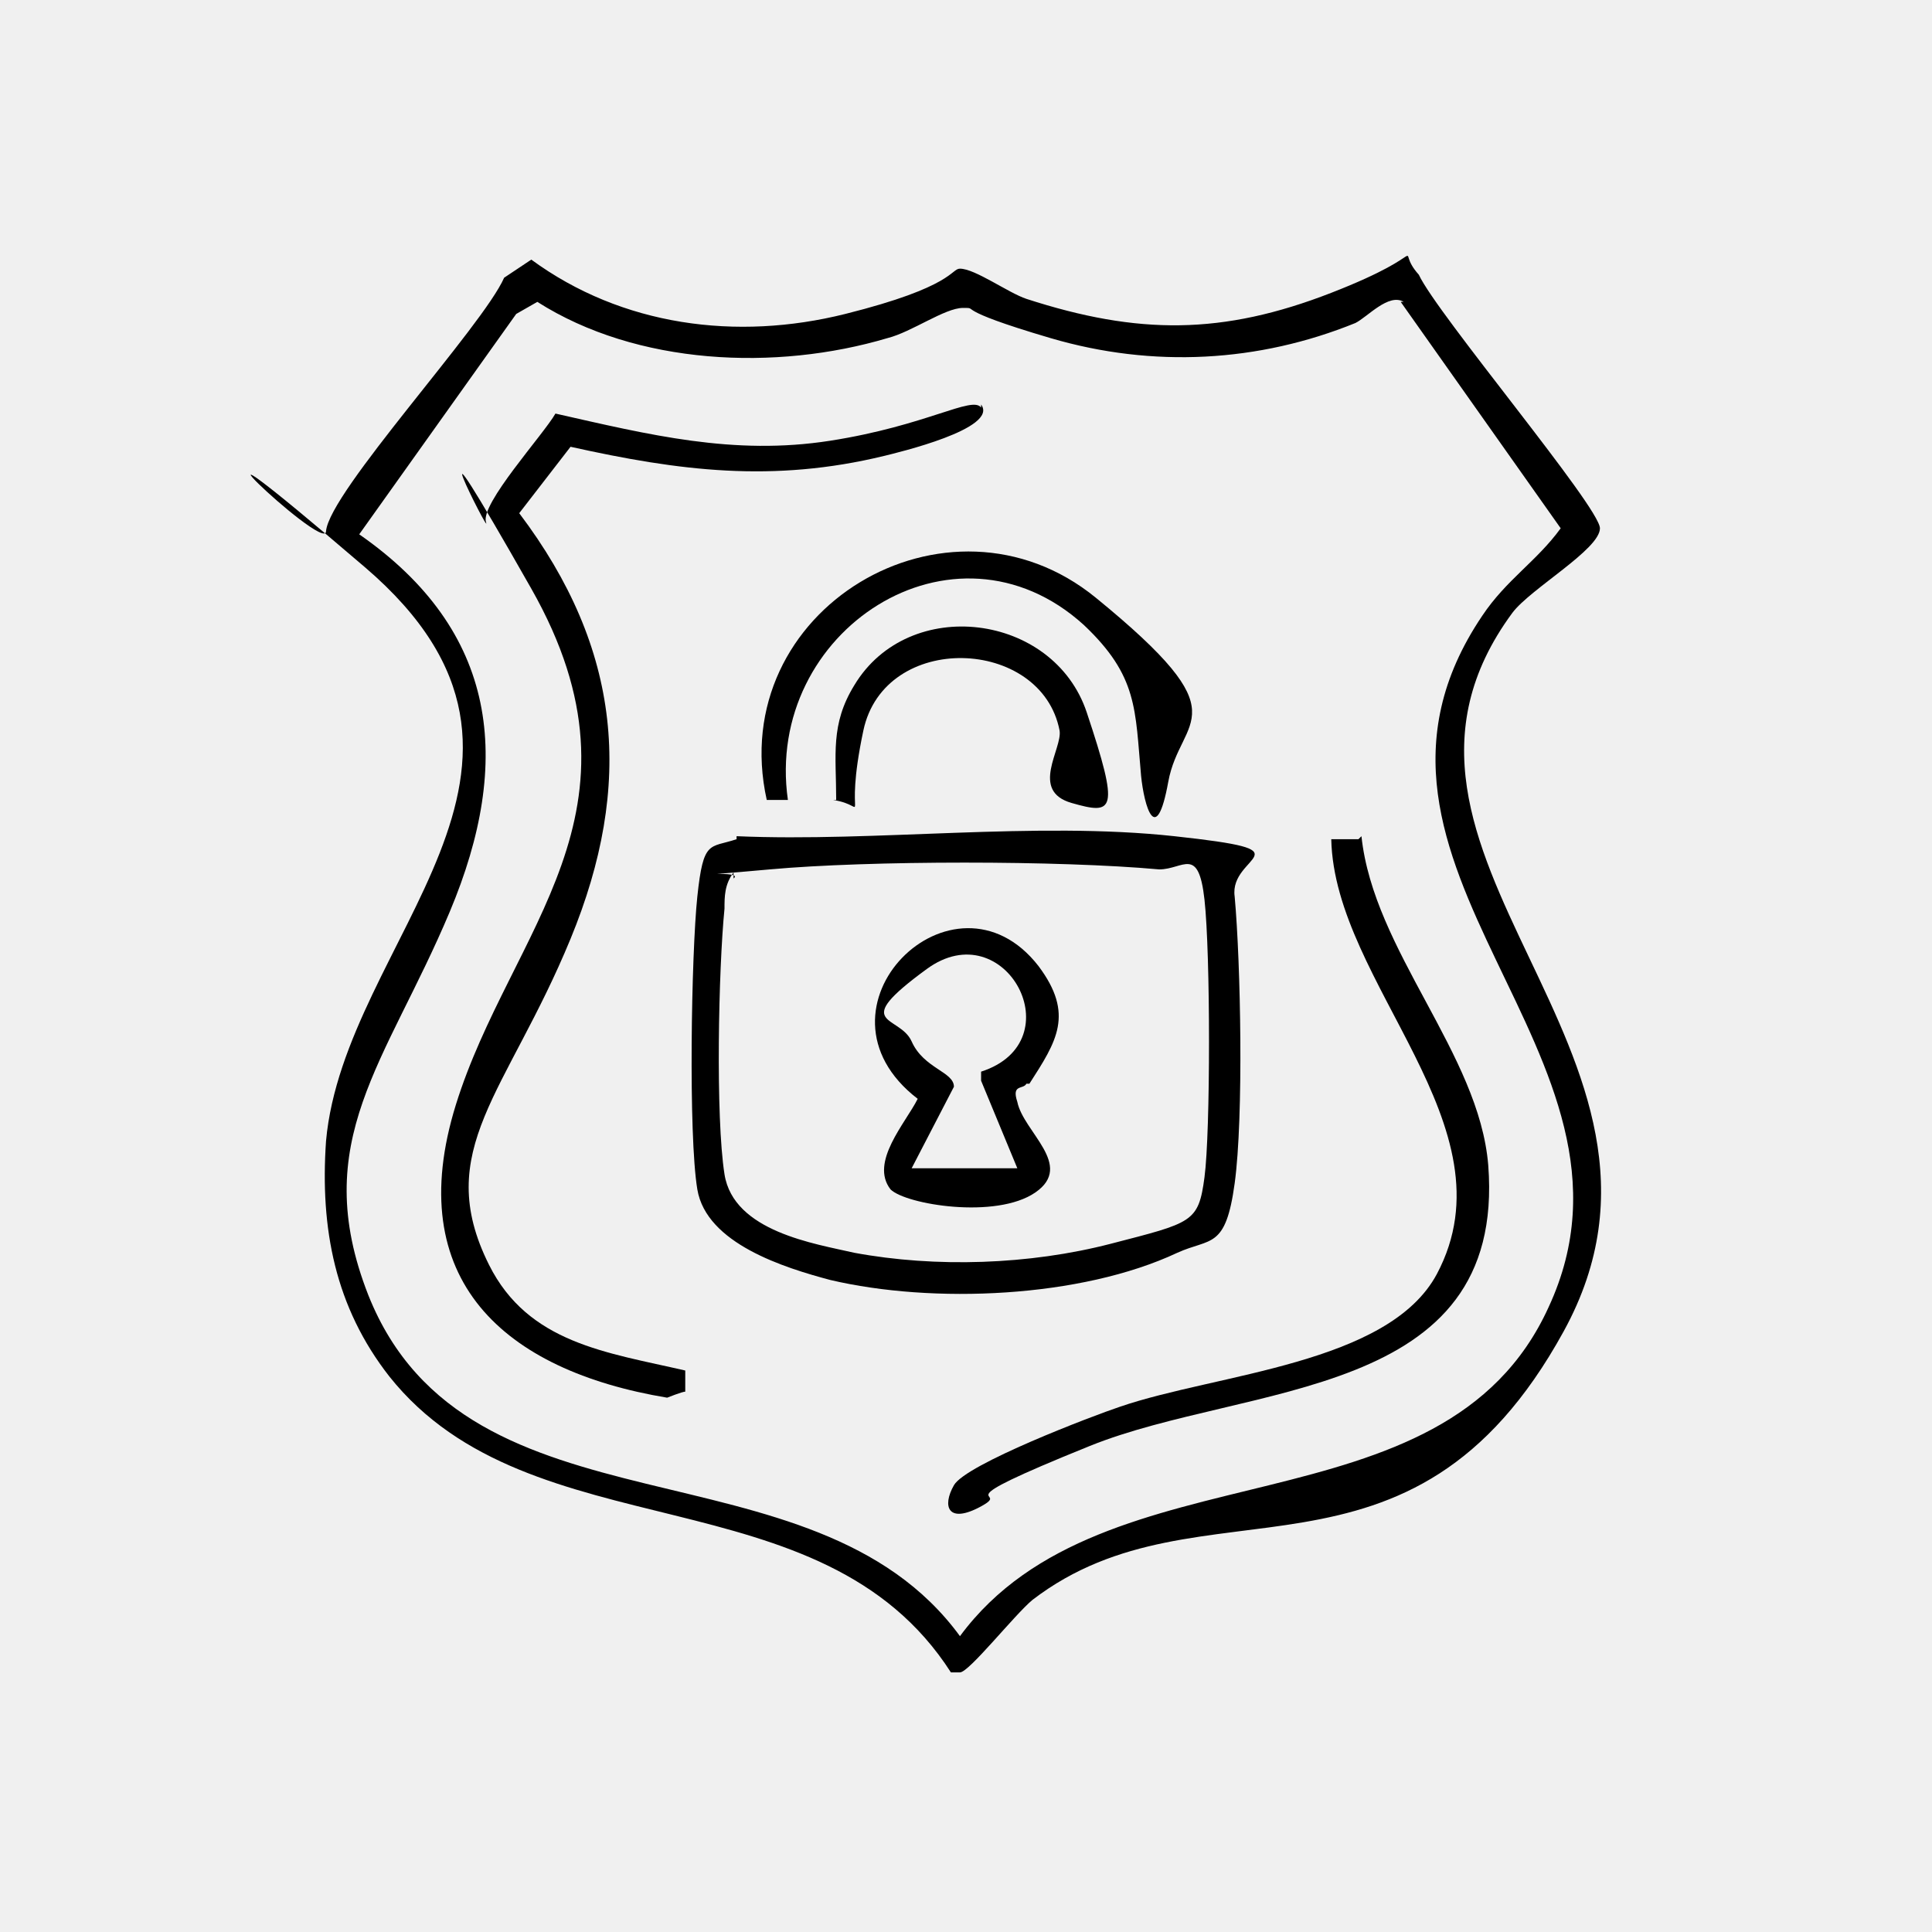
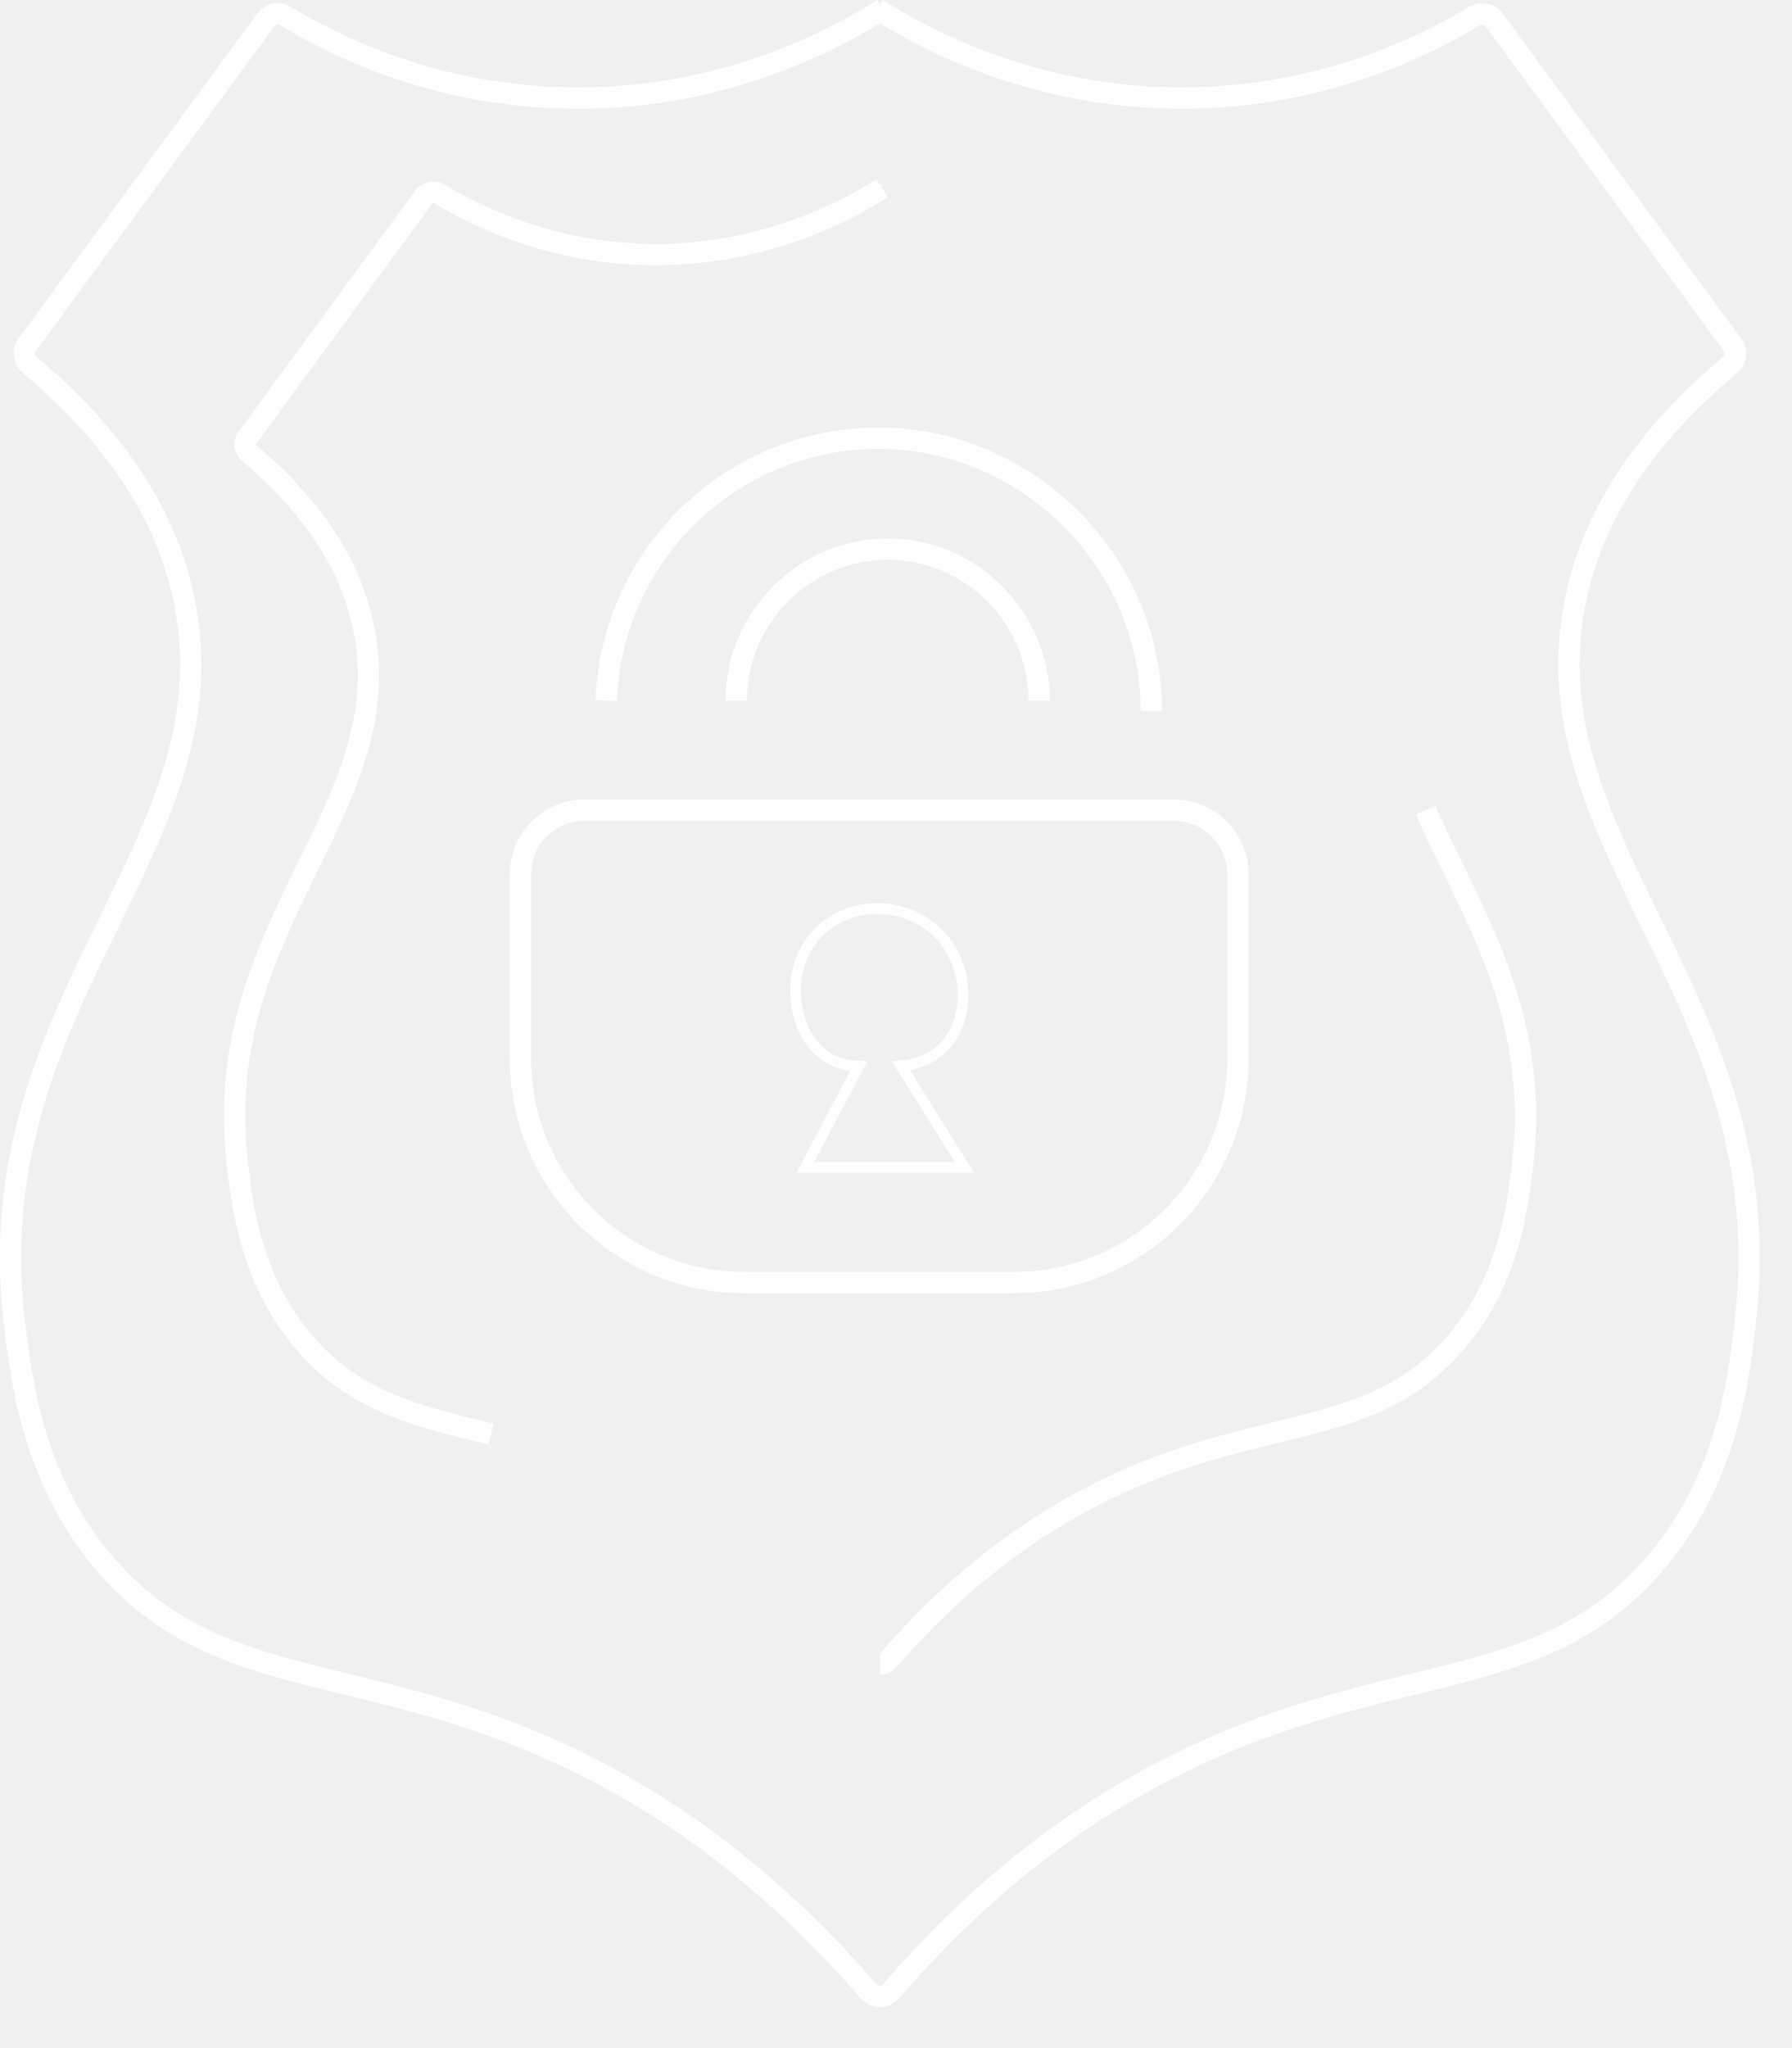
- <svg xmlns="http://www.w3.org/2000/svg" id="_Слой_4" data-name="Слой_4" version="1.1" viewBox="0 0 64 64">
-   <path d="M17.6,8.6c3,2.2,6.8,2.7,10.4,1.8s3.5-1.5,3.8-1.5c.5,0,1.6.8,2.2,1,3.7,1.2,6.5,1.2,10.1-.2s2-1.6,2.9-.6c.6,1.3,6,7.7,6,8.4s-2.3,2-2.9,2.8c-5.9,8,6.8,14.5,1.7,23.8s-12,4.6-17.6,8.9c-.6.5-2.1,2.4-2.4,2.4h-.3c-4.3-6.7-13.9-3.9-18.6-9.8-1.8-2.3-2.3-4.9-2.1-7.8.6-6.7,9-12.4,1.3-19s-1.3-.4-1.3-1.2c.1-1.3,5.2-6.8,5.9-8.4l.9-.6ZM46.5,10c-.5-.3-1.2.5-1.6.7-3.2,1.3-6.7,1.5-10.1.5s-2.3-1-2.9-1-1.7.8-2.5,1c-3.7,1.1-8.3.9-11.6-1.2l-.7.4-5.2,7.3c4.6,3.2,5.1,7.5,3,12.5s-4.7,7.6-2.7,12.7c3.3,8.3,14.7,4.6,19.6,11.3,4.8-6.5,16-3.2,19.5-10.9,3.9-8.4-7.8-14.6-2.2-22.9.8-1.2,1.8-1.8,2.6-2.9l-5.3-7.5Z" />
-   <path d="M24.4,27.7c4.6.2,9.9-.5,14.5,0s1.8.6,2,2c.2,2.2.3,7.3,0,9.5s-.8,1.8-1.9,2.3c-3.2,1.5-8.1,1.7-11.5.9-1.5-.4-4.1-1.2-4.4-3s-.2-7.8,0-9.7.4-1.6,1.3-1.9ZM24.3,28.9c-.3.4-.3.8-.3,1.2-.2,2-.3,6.9,0,8.8s3,2.3,4.3,2.6c2.7.5,5.8.4,8.5-.3s2.9-.7,3.1-2.2.2-7.4,0-9.2-.7-1-1.5-1c-3.3-.3-9.6-.3-12.9,0s-.8,0-1.2.3Z" />
-   <path d="M32.5,13.4c.6.8-2.8,1.6-3.2,1.7-3.7.9-6.8.5-10.4-.3l-1.7,2.2c3.4,4.5,3.8,9,1.7,14.1s-4.6,7-2.7,10.8c1.3,2.6,3.9,2.9,6.5,3.5v.7c-.1,0-.6.2-.6.2-5.4-.9-8.8-3.9-7-9.7s6.7-9.7,2.5-17.1-1.3-1.6-1.5-2.2,1.9-2.9,2.3-3.6c3.1.7,5.9,1.4,9.1.9s4.7-1.5,5-1.1Z" />
-   <path d="M45.1,27.7c.4,3.8,3.9,7.2,4.2,10.9.6,7.8-8,7.2-13.2,9.3s-2.5,1.4-3.6,2-1.3,0-.9-.7,4.6-2.3,5.5-2.6c3.2-1.1,8.9-1.4,10.5-4.4,2.6-4.9-3.4-9.6-3.5-14.4h.9Z" />
-   <path d="M26.1,26.5h-.7c-1.4-6.3,6-10.7,10.9-6.7s2.8,3.9,2.4,6.1-.8.8-.9-.2c-.2-2.2-.1-3.3-1.9-5-4.3-3.9-10.6.2-9.8,5.8Z" />
-   <path d="M27.7,26.5c0-1.5-.2-2.5.6-3.8,1.8-3,6.6-2.4,7.7.9s.9,3.4-.5,3-.3-1.8-.4-2.4c-.6-3.1-5.8-3.3-6.5,0s.3,2.5-1,2.3Z" />
-   <path d="M34,35.9c-.1.2-.5,0-.3.6.2,1,1.9,2.1.6,3s-4.3.4-4.8-.1c-.7-.9.5-2.2.9-3-3.9-3,1.2-8,4-4.4,1.2,1.6.6,2.5-.3,3.9ZM30.2,38.7h3.5l-1.2-2.9v-.3c3.1-1,.8-5.3-1.8-3.4s-.9,1.5-.5,2.4,1.4,1,1.4,1.5l-1.4,2.7Z" />
+ <svg xmlns="http://www.w3.org/2000/svg" width="42" height="48" viewBox="0 0 42 48" fill="none">
+   <g clip-path="url(#clip0_8_2)">
+     <path d="M20.56 0.21C21.57 0.85 24.34 2.43 28.17 2.29C31.18 2.18 33.42 1.07 34.56 0.38C34.72 0.29 34.92 0.32 35.03 0.47L40.62 8.09C40.73 8.24 40.7 8.45 40.55 8.56C38.11 10.6 37.29 12.53 36.98 13.86C35.61 19.71 41.79 23.34 40.92 30.93C40.76 32.34 40.49 34.72 38.74 36.71C36.09 39.74 32.61 38.9 27.72 41.29C25.91 42.17 23.42 43.73 20.89 46.67C20.75 46.83 20.5 46.83 20.36 46.67C17.82 43.73 15.34 42.17 13.53 41.29C8.64 38.9 5.16 39.74 2.51 36.71C0.77 34.72 0.5 32.35 0.33 30.93C-0.54 23.35 5.65 19.72 4.27 13.86C3.96 12.52 3.14 10.6 0.7 8.56C0.56 8.44 0.53 8.23 0.63 8.09L6.23 0.47C6.34 0.32 6.54 0.28 6.7 0.38C7.84 1.07 10.08 2.19 13.09 2.29C16.92 2.43 19.68 0.85 20.7 0.21" stroke="white" stroke-width="0.5" stroke-miterlimit="10" />
+     <path d="M11.51 33.61C9.78 33.19 8.37 32.87 7.18 31.52C5.89 30.05 5.68 28.28 5.56 27.23C4.92 21.6 9.51 18.9 8.49 14.56C8.26 13.57 7.65 12.14 5.84 10.62C5.74 10.53 5.71 10.38 5.79 10.27L9.94 4.61C10.02 4.5 10.17 4.47 10.29 4.54C11.14 5.05 12.8 5.88 15.03 5.96C17.87 6.06 19.93 4.89 20.68 4.41" stroke="white" stroke-width="0.5" stroke-miterlimit="10" />
+     <path d="M33.42 18.99C34.46 21.34 36.1 23.71 35.7 27.23C35.58 28.28 35.38 30.05 34.08 31.52C32.11 33.77 29.53 33.15 25.9 34.92C24.56 35.58 22.71 36.73 20.83 38.91C20.78 38.97 20.71 39 20.63 39" stroke="white" stroke-width="0.5" stroke-miterlimit="10" />
+     <path d="M20.58 4.41C20.58 4.41 20.61 4.43 20.63 4.44" stroke="white" stroke-width="0.25" stroke-miterlimit="10" />
+     <path d="M14.21 16.42C14.34 13 17.15 10.27 20.6 10.27C24.05 10.27 26.99 13.13 26.99 16.66" stroke="white" stroke-width="0.5" stroke-miterlimit="10" />
+     <path d="M17.26 16.42C17.26 14.47 18.86 12.87 20.81 12.87C22.76 12.87 24.36 14.47 24.36 16.42" stroke="white" stroke-width="0.5" stroke-miterlimit="10" />
+     <path d="M13.71 18.99H27.52C28.35 18.99 29.02 19.66 29.02 20.49V24.81C29.02 27.71 26.67 30.06 23.77 30.06H17.45C14.55 30.06 12.2 27.71 12.2 24.81V20.49C12.2 19.66 12.87 18.99 13.7 18.99H13.71Z" stroke="white" stroke-width="0.5" stroke-miterlimit="10" />
+     <path d="M20.63 27.36H18.88C19.3 26.57 19.71 25.78 20.13 24.99C19.86 24.98 19.54 24.91 19.28 24.7C18.56 24.14 18.36 22.69 19.19 21.85C19.95 21.09 21.22 21.13 21.97 21.85C22.73 22.58 22.77 23.88 22.13 24.53C21.8 24.87 21.37 24.96 21.12 24.98C21.62 25.77 22.11 26.57 22.61 27.36H20.63Z" stroke="white" stroke-width="0.25" stroke-miterlimit="10" />
+   </g>
+   <defs>
+     <clipPath id="clip0_8_2">
+       <rect width="41.26" height="47.05" fill="white" />
+     </clipPath>
+   </defs>
</svg>
